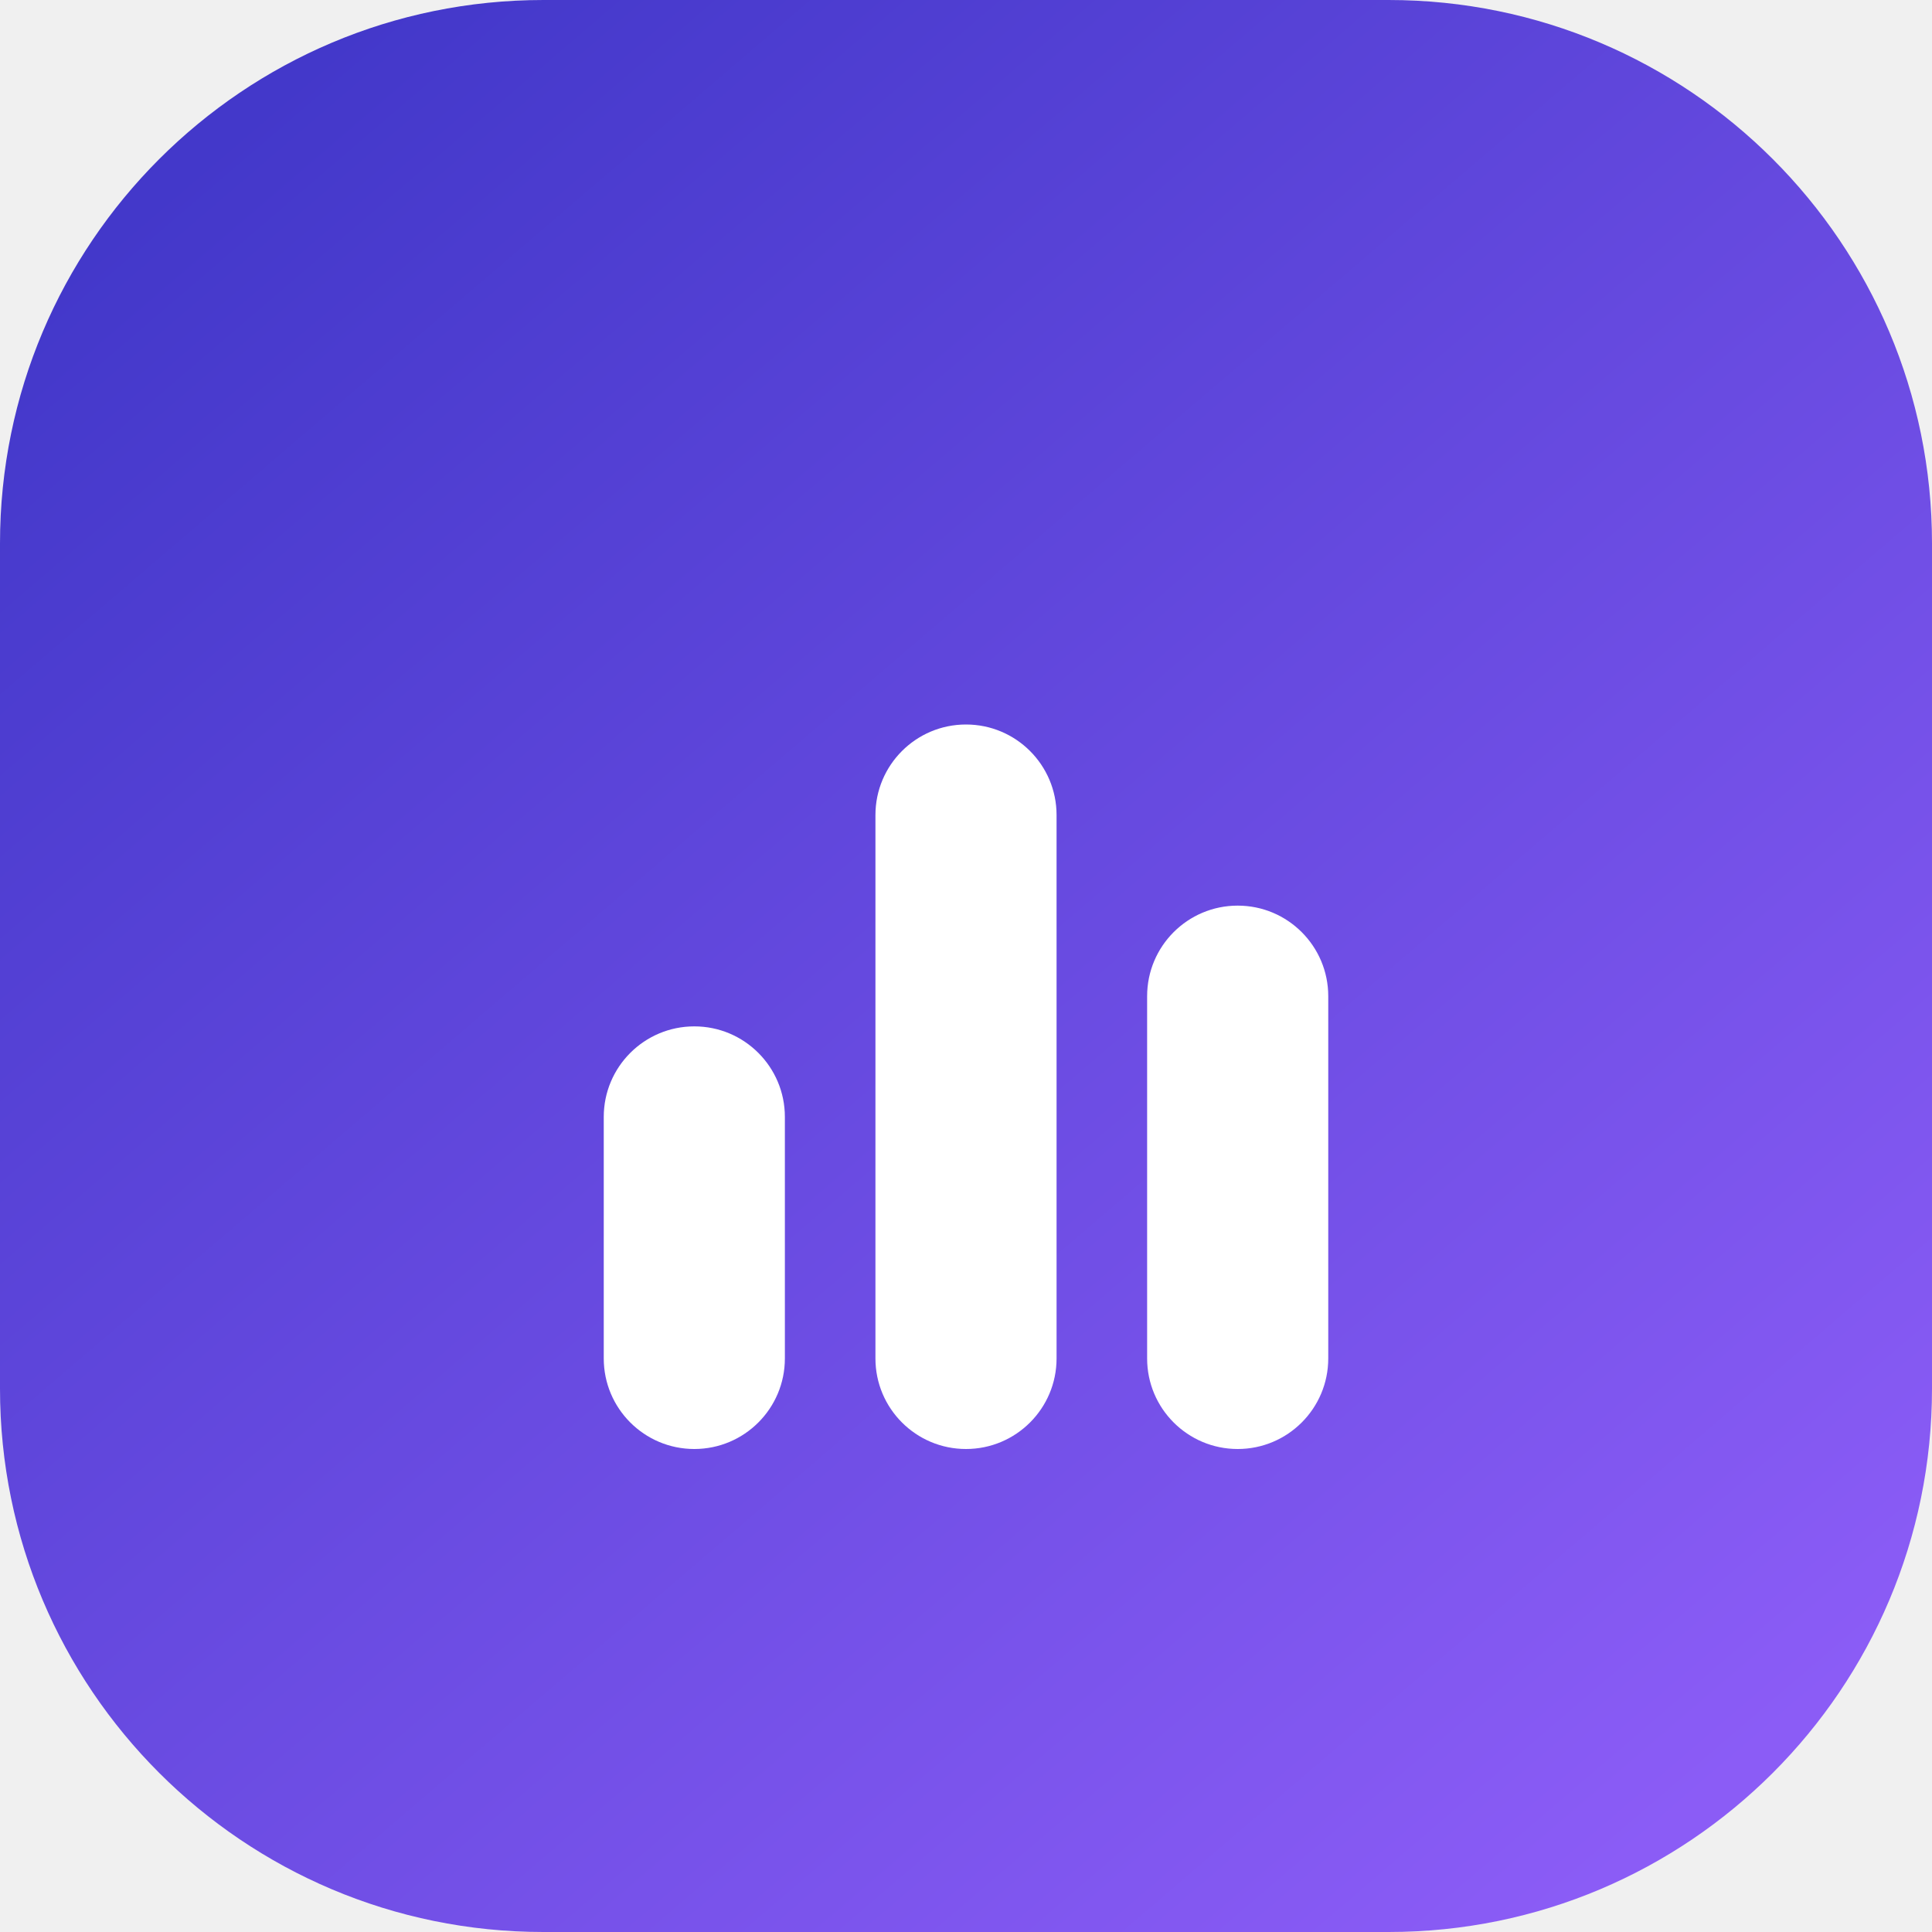
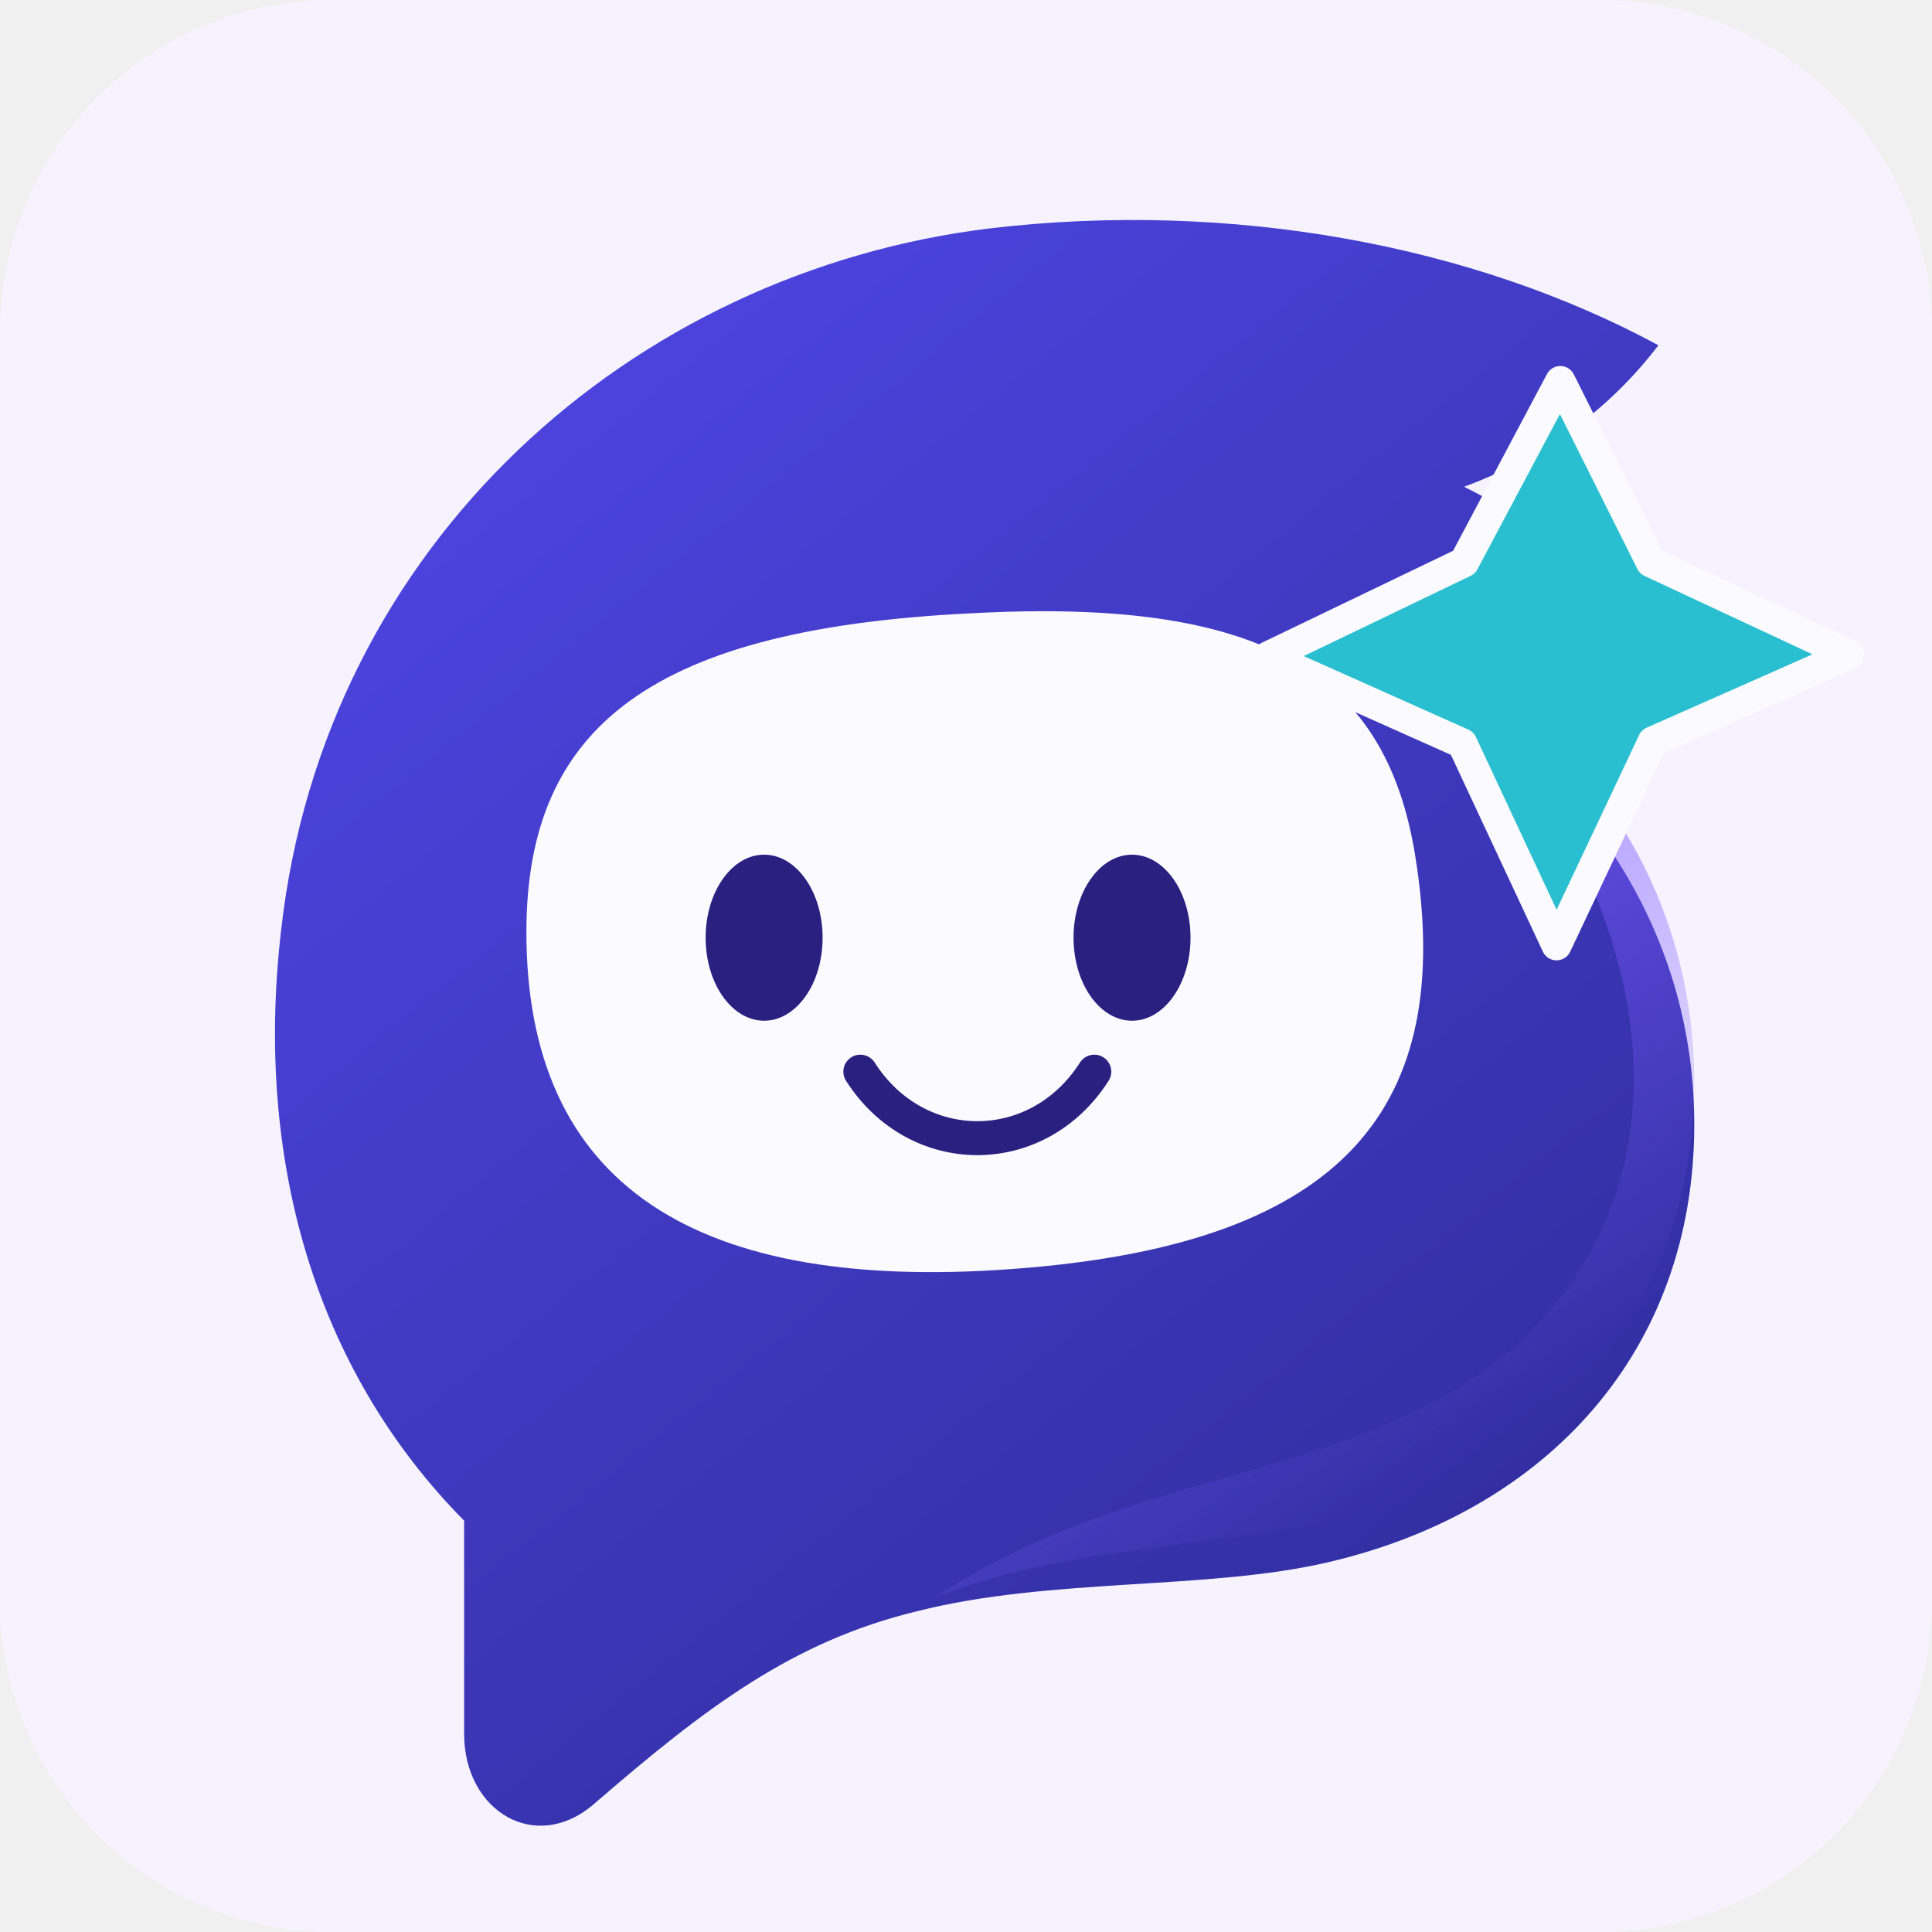
- <svg xmlns="http://www.w3.org/2000/svg" viewBox="0 0 32 32" fill="none">
+ <svg xmlns="http://www.w3.org/2000/svg" viewBox="0 0 1024 1024">
  <defs>
-     <linearGradient id="buddy" x1="4" y1="2" x2="28" y2="30" gradientUnits="userSpaceOnUse">
-       <stop stop-color="#4338CA" />
-       <stop offset="1" stop-color="#8B5CF6" />
+     <linearGradient id="body" x1="216" y1="142" x2="792" y2="855" gradientUnits="userSpaceOnUse">
+       <stop stop-color="#4f46e5" />
+       <stop offset="1" stop-color="#312e9f" />
+     </linearGradient>
+     <linearGradient id="shine" x1="714" y1="364" x2="922" y2="678" gradientUnits="userSpaceOnUse">
+       <stop stop-color="#7c5cff" />
+       <stop offset="1" stop-color="#7c5cff" stop-opacity="0" />
    </linearGradient>
  </defs>
-   <rect width="32" height="32" rx="9" fill="url(#buddy)" />
-   <rect x="10" y="17" width="3" height="7" rx="1.5" fill="#fff" />
-   <rect x="14.5" y="12" width="3" height="12" rx="1.5" fill="#fff" />
-   <rect x="19" y="15" width="3" height="9" rx="1.5" fill="#fff" />
+   <rect width="1024" height="1024" rx="176" fill="#f6f3ff" />
+   <path d="M246 806C166 725 135 613 149 493c23-205 186-349 376-372 128-15 256 9 354 62-26 34-60 59-103 75 30 15 59 34 86 56-22 26-49 46-82 61 72 52 118 130 118 221 0 120-78 205-194 232-64 15-147 8-218 26-66 16-112 51-171 102-31 27-69 4-69-37V806Z" fill="url(#body)" />
+   <path d="M784 359c72 51 114 127 114 215 0 109-63 189-164 224-67 23-164 18-239 49 92-62 196-62 277-111 83-50 113-141 82-238-13-42-37-88-70-139Z" fill="url(#shine)" opacity="0.78" />
+   <path d="M279 494c0-110 68-161 237-169 151-8 218 30 234 128 22 135-39 205-206 219-177 15-265-45-265-178Z" fill="#fbfaff" />
+   <ellipse cx="405" cy="497" rx="31" ry="44" fill="#292080" />
+   <ellipse cx="600" cy="497" rx="31" ry="44" fill="#292080" />
+   <path d="M456 568c30 47 94 47 124 0" fill="none" stroke="#292080" stroke-width="18" stroke-linecap="round" />
+   <path d="M827 202l48 96 105 49-104 46-51 108-50-107-103-46 104-50 51-96Z" fill="#29bfd0" stroke="#fbfaff" stroke-width="16" stroke-linejoin="round" />
</svg>
